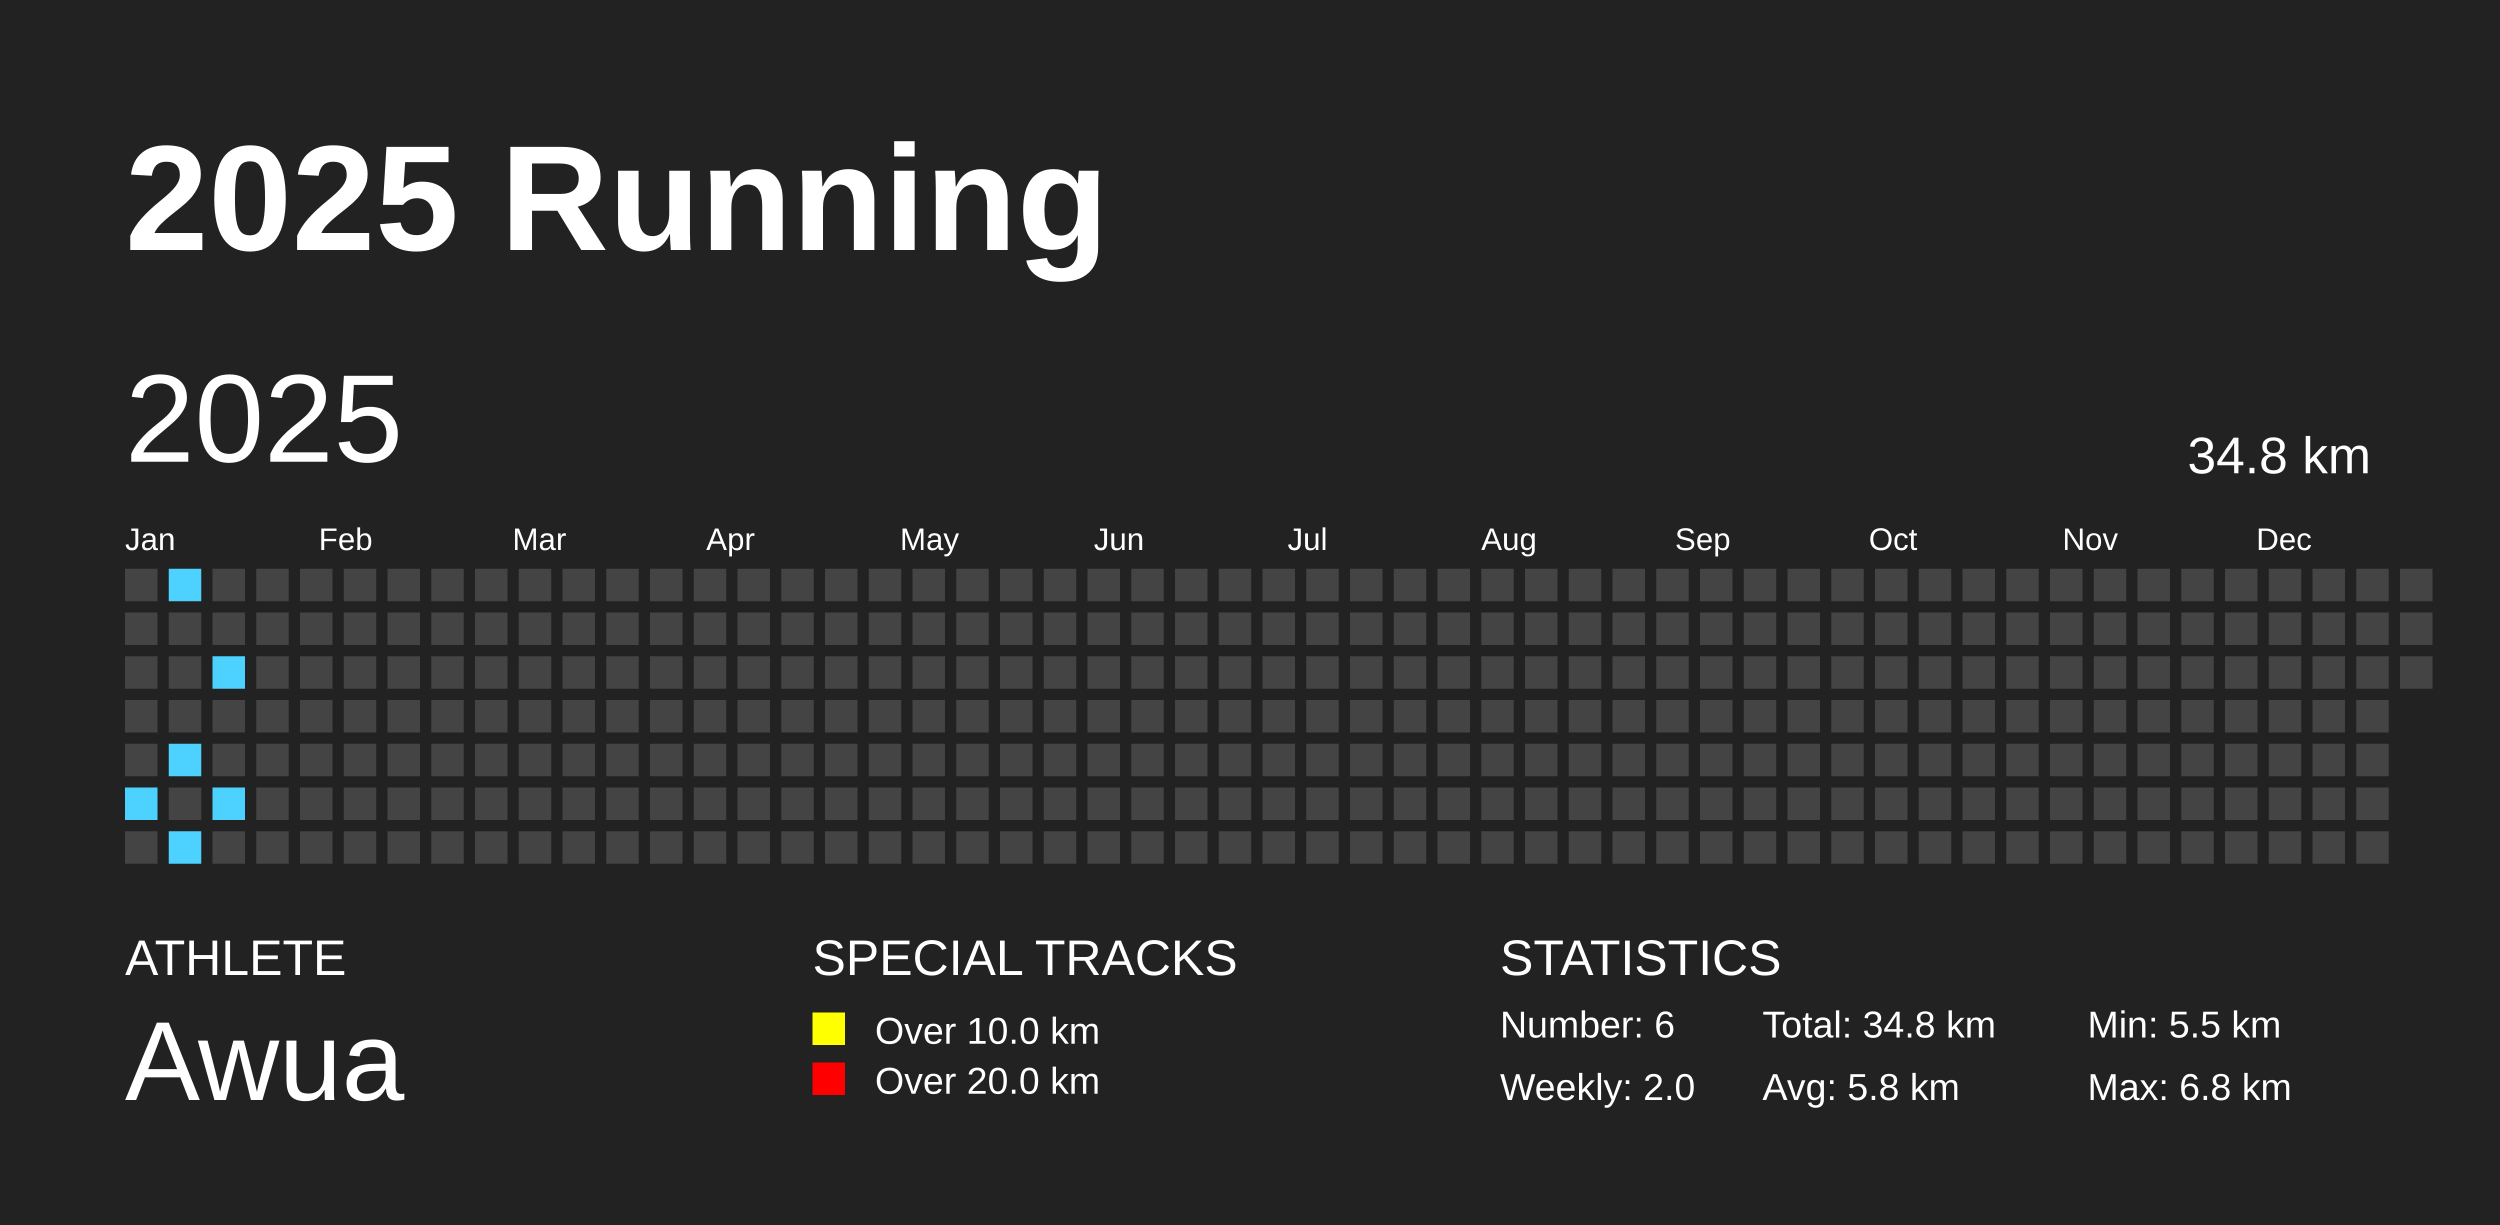
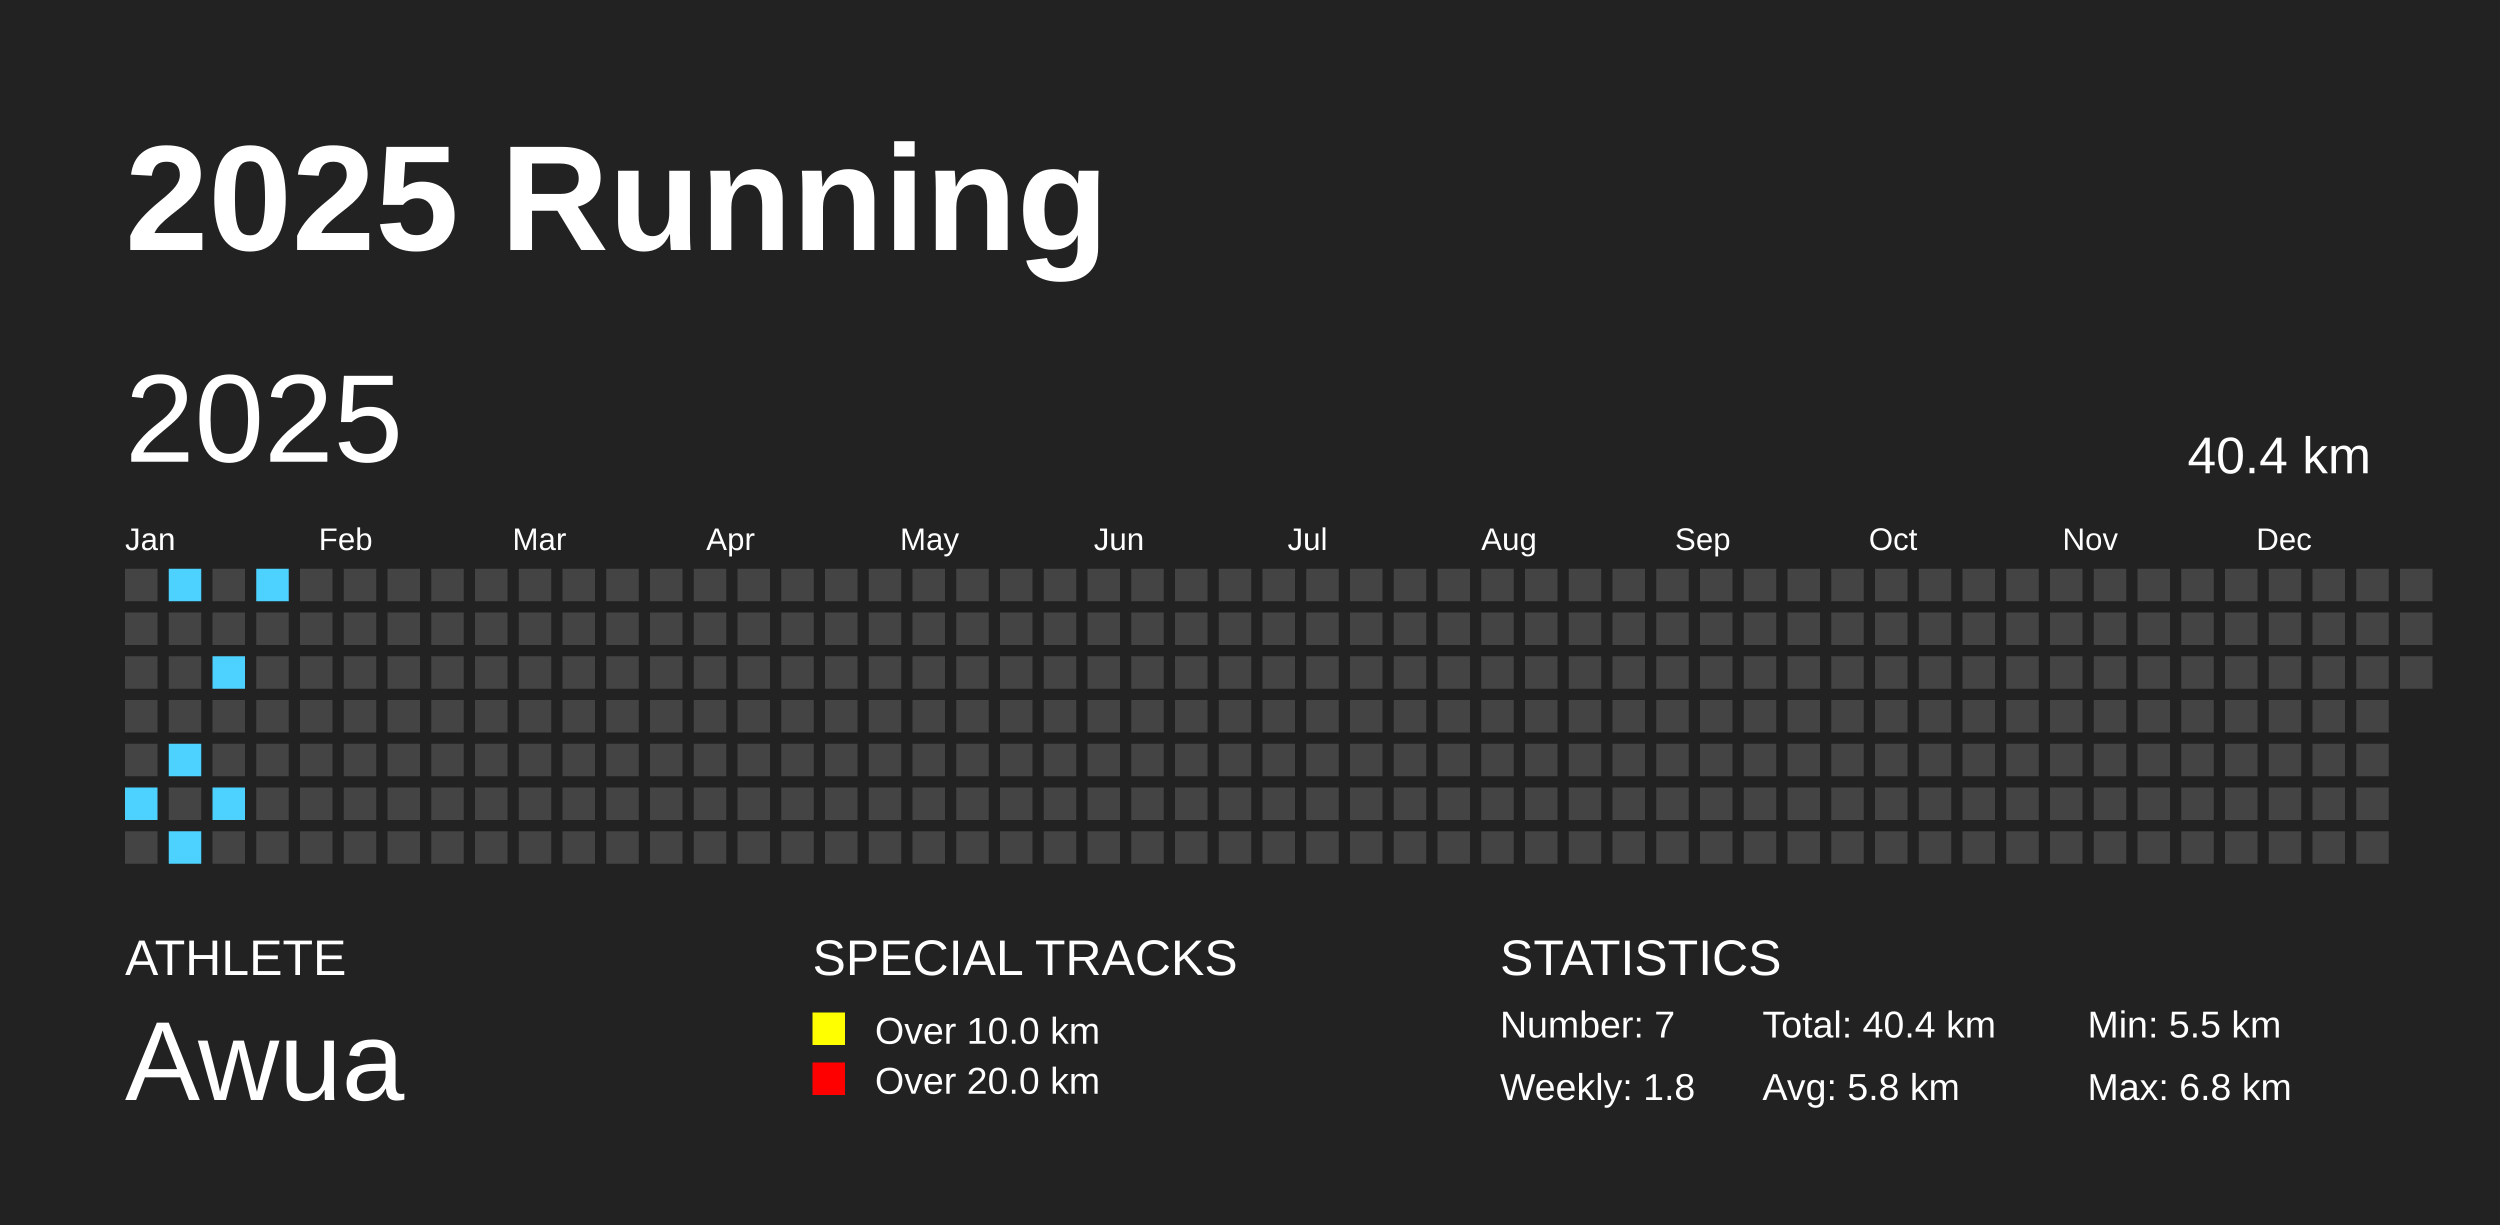
<svg xmlns="http://www.w3.org/2000/svg" baseProfile="full" height="98mm" version="1.1" viewBox="0,0,200,98" width="200mm">
  <defs />
  <rect fill="#222222" height="98" width="200" x="0" y="0" />
  <text fill="#FFFFFF" style="font-size:12px; font-family:Arial; font-weight:bold;" x="10" y="20">2025 Running</text>
  <text fill="#FFFFFF" style="font-size:4px; font-family:Arial" x="10" y="78">ATHLETE</text>
  <text fill="#FFFFFF" style="font-size:9px; font-family:Arial" x="10" y="88">Awua</text>
  <text fill="#FFFFFF" style="font-size:4px; font-family:Arial" x="65" y="78">SPECIAL TRACKS</text>
  <rect fill="yellow" height="2.6" width="2.6" x="65" y="81" />
  <text fill="#FFFFFF" style="font-size:3px; font-family:Arial" x="70" y="83.5">Over 10.0 km</text>
  <rect fill="red" height="2.6" width="2.6" x="65" y="85" />
  <text fill="#FFFFFF" style="font-size:3px; font-family:Arial" x="70" y="87.5">Over 20.0 km</text>
  <text fill="#FFFFFF" style="font-size:4px; font-family:Arial" x="120" y="78">STATISTICS</text>
-   <text fill="#FFFFFF" style="font-size:3px; font-family:Arial" x="120" y="83">Number: 6</text>
-   <text fill="#FFFFFF" style="font-size:3px; font-family:Arial" x="120" y="88">Weekly: 2.0</text>
-   <text fill="#FFFFFF" style="font-size:3px; font-family:Arial" x="141" y="83">Total: 34.8 km</text>
+   <text fill="#FFFFFF" style="font-size:3px; font-family:Arial" x="120" y="83">Number: 7</text>
+   <text fill="#FFFFFF" style="font-size:3px; font-family:Arial" x="120" y="88">Weekly: 1.8</text>
+   <text fill="#FFFFFF" style="font-size:3px; font-family:Arial" x="141" y="83">Total: 40.4 km</text>
  <text fill="#FFFFFF" style="font-size:3px; font-family:Arial" x="141" y="88">Avg: 5.8 km</text>
  <text fill="#FFFFFF" style="font-size:3px; font-family:Arial" x="167" y="83">Min: 5.5 km</text>
  <text fill="#FFFFFF" style="font-size:3px; font-family:Arial" x="167" y="88">Max: 6.8 km</text>
  <text dominant-baseline="hanging" fill="#FFFFFF" style="font-size:10.0px; font-family:Arial;" x="10" y="30">2025</text>
-   <text dominant-baseline="hanging" fill="#FFFFFF" style="font-size:4.125px; font-family:Arial;" x="175" y="35">34.8 km</text>
+   <text dominant-baseline="hanging" fill="#FFFFFF" style="font-size:4.125px; font-family:Arial;" x="175" y="35">40.4 km</text>
  <text fill="#FFFFFF" style="font-size:2.5px; font-family:Arial" x="10.0" y="44">Jan</text>
  <text fill="#FFFFFF" style="font-size:2.5px; font-family:Arial" x="25.5" y="44">Feb</text>
  <text fill="#FFFFFF" style="font-size:2.5px; font-family:Arial" x="41.0" y="44">Mar</text>
  <text fill="#FFFFFF" style="font-size:2.5px; font-family:Arial" x="56.5" y="44">Apr</text>
  <text fill="#FFFFFF" style="font-size:2.5px; font-family:Arial" x="72.0" y="44">May</text>
  <text fill="#FFFFFF" style="font-size:2.5px; font-family:Arial" x="87.5" y="44">Jun</text>
  <text fill="#FFFFFF" style="font-size:2.5px; font-family:Arial" x="103.0" y="44">Jul</text>
  <text fill="#FFFFFF" style="font-size:2.5px; font-family:Arial" x="118.5" y="44">Aug</text>
  <text fill="#FFFFFF" style="font-size:2.5px; font-family:Arial" x="134.0" y="44">Sep</text>
  <text fill="#FFFFFF" style="font-size:2.5px; font-family:Arial" x="149.5" y="44">Oct</text>
  <text fill="#FFFFFF" style="font-size:2.5px; font-family:Arial" x="165.0" y="44">Nov</text>
  <text fill="#FFFFFF" style="font-size:2.5px; font-family:Arial" x="180.5" y="44">Dec</text>
  <rect fill="#444444" height="2.6" width="2.6" x="10.0" y="45.5" />
  <rect fill="#444444" height="2.6" width="2.6" x="10.0" y="49.0" />
  <rect fill="#444444" height="2.6" width="2.6" x="10.0" y="52.5" />
  <rect fill="#444444" height="2.6" width="2.6" x="10.0" y="56.0" />
  <rect fill="#444444" height="2.6" width="2.6" x="10.0" y="59.5" />
  <rect fill="#4dd2ff" height="2.6" width="2.6" x="10.0" y="63.0" />
  <rect fill="#444444" height="2.6" width="2.6" x="10.0" y="66.5" />
  <rect fill="#4dd2ff" height="2.6" width="2.6" x="13.5" y="45.5" />
  <rect fill="#444444" height="2.6" width="2.6" x="13.5" y="49.0" />
  <rect fill="#444444" height="2.6" width="2.6" x="13.5" y="52.5" />
  <rect fill="#444444" height="2.6" width="2.6" x="13.5" y="56.0" />
  <rect fill="#4dd2ff" height="2.6" width="2.6" x="13.5" y="59.5" />
  <rect fill="#444444" height="2.6" width="2.6" x="13.5" y="63.0" />
  <rect fill="#4dd2ff" height="2.6" width="2.6" x="13.5" y="66.5" />
  <rect fill="#444444" height="2.6" width="2.6" x="17.0" y="45.5" />
  <rect fill="#444444" height="2.6" width="2.6" x="17.0" y="49.0" />
  <rect fill="#4dd2ff" height="2.6" width="2.6" x="17.0" y="52.5" />
  <rect fill="#444444" height="2.6" width="2.6" x="17.0" y="56.0" />
  <rect fill="#444444" height="2.6" width="2.6" x="17.0" y="59.5" />
  <rect fill="#4dd2ff" height="2.6" width="2.6" x="17.0" y="63.0" />
  <rect fill="#444444" height="2.6" width="2.6" x="17.0" y="66.5" />
-   <rect fill="#444444" height="2.6" width="2.6" x="20.5" y="45.5" />
+   <rect fill="#4dd2ff" height="2.6" width="2.6" x="20.5" y="45.5" />
  <rect fill="#444444" height="2.6" width="2.6" x="20.5" y="49.0" />
  <rect fill="#444444" height="2.6" width="2.6" x="20.5" y="52.5" />
  <rect fill="#444444" height="2.6" width="2.6" x="20.5" y="56.0" />
  <rect fill="#444444" height="2.6" width="2.6" x="20.5" y="59.5" />
  <rect fill="#444444" height="2.6" width="2.6" x="20.5" y="63.0" />
  <rect fill="#444444" height="2.6" width="2.6" x="20.5" y="66.5" />
  <rect fill="#444444" height="2.6" width="2.6" x="24.0" y="45.5" />
  <rect fill="#444444" height="2.6" width="2.6" x="24.0" y="49.0" />
  <rect fill="#444444" height="2.6" width="2.6" x="24.0" y="52.5" />
  <rect fill="#444444" height="2.6" width="2.6" x="24.0" y="56.0" />
  <rect fill="#444444" height="2.6" width="2.6" x="24.0" y="59.5" />
  <rect fill="#444444" height="2.6" width="2.6" x="24.0" y="63.0" />
  <rect fill="#444444" height="2.6" width="2.6" x="24.0" y="66.5" />
  <rect fill="#444444" height="2.6" width="2.6" x="27.5" y="45.5" />
  <rect fill="#444444" height="2.6" width="2.6" x="27.5" y="49.0" />
  <rect fill="#444444" height="2.6" width="2.6" x="27.5" y="52.5" />
  <rect fill="#444444" height="2.6" width="2.6" x="27.5" y="56.0" />
  <rect fill="#444444" height="2.6" width="2.6" x="27.5" y="59.5" />
  <rect fill="#444444" height="2.6" width="2.6" x="27.5" y="63.0" />
  <rect fill="#444444" height="2.6" width="2.6" x="27.5" y="66.5" />
  <rect fill="#444444" height="2.6" width="2.6" x="31.0" y="45.5" />
  <rect fill="#444444" height="2.6" width="2.6" x="31.0" y="49.0" />
  <rect fill="#444444" height="2.6" width="2.6" x="31.0" y="52.5" />
  <rect fill="#444444" height="2.6" width="2.6" x="31.0" y="56.0" />
  <rect fill="#444444" height="2.6" width="2.6" x="31.0" y="59.5" />
  <rect fill="#444444" height="2.6" width="2.6" x="31.0" y="63.0" />
  <rect fill="#444444" height="2.6" width="2.6" x="31.0" y="66.5" />
  <rect fill="#444444" height="2.6" width="2.6" x="34.5" y="45.5" />
  <rect fill="#444444" height="2.6" width="2.6" x="34.5" y="49.0" />
  <rect fill="#444444" height="2.6" width="2.6" x="34.5" y="52.5" />
  <rect fill="#444444" height="2.6" width="2.6" x="34.5" y="56.0" />
  <rect fill="#444444" height="2.6" width="2.6" x="34.5" y="59.5" />
  <rect fill="#444444" height="2.6" width="2.6" x="34.5" y="63.0" />
  <rect fill="#444444" height="2.6" width="2.6" x="34.5" y="66.5" />
  <rect fill="#444444" height="2.6" width="2.6" x="38.0" y="45.5" />
  <rect fill="#444444" height="2.6" width="2.6" x="38.0" y="49.0" />
  <rect fill="#444444" height="2.6" width="2.6" x="38.0" y="52.5" />
  <rect fill="#444444" height="2.6" width="2.6" x="38.0" y="56.0" />
  <rect fill="#444444" height="2.6" width="2.6" x="38.0" y="59.5" />
  <rect fill="#444444" height="2.6" width="2.6" x="38.0" y="63.0" />
  <rect fill="#444444" height="2.6" width="2.6" x="38.0" y="66.5" />
  <rect fill="#444444" height="2.6" width="2.6" x="41.5" y="45.5" />
  <rect fill="#444444" height="2.6" width="2.6" x="41.5" y="49.0" />
  <rect fill="#444444" height="2.6" width="2.6" x="41.5" y="52.5" />
  <rect fill="#444444" height="2.6" width="2.6" x="41.5" y="56.0" />
  <rect fill="#444444" height="2.6" width="2.6" x="41.5" y="59.5" />
  <rect fill="#444444" height="2.6" width="2.6" x="41.5" y="63.0" />
  <rect fill="#444444" height="2.6" width="2.6" x="41.5" y="66.5" />
  <rect fill="#444444" height="2.6" width="2.6" x="45.0" y="45.5" />
  <rect fill="#444444" height="2.6" width="2.6" x="45.0" y="49.0" />
  <rect fill="#444444" height="2.6" width="2.6" x="45.0" y="52.5" />
  <rect fill="#444444" height="2.6" width="2.6" x="45.0" y="56.0" />
  <rect fill="#444444" height="2.6" width="2.6" x="45.0" y="59.5" />
  <rect fill="#444444" height="2.6" width="2.6" x="45.0" y="63.0" />
  <rect fill="#444444" height="2.6" width="2.6" x="45.0" y="66.5" />
  <rect fill="#444444" height="2.6" width="2.6" x="48.5" y="45.5" />
  <rect fill="#444444" height="2.6" width="2.6" x="48.5" y="49.0" />
  <rect fill="#444444" height="2.6" width="2.6" x="48.5" y="52.5" />
  <rect fill="#444444" height="2.6" width="2.6" x="48.5" y="56.0" />
  <rect fill="#444444" height="2.6" width="2.6" x="48.5" y="59.5" />
  <rect fill="#444444" height="2.6" width="2.6" x="48.5" y="63.0" />
  <rect fill="#444444" height="2.6" width="2.6" x="48.5" y="66.5" />
  <rect fill="#444444" height="2.6" width="2.6" x="52.0" y="45.5" />
  <rect fill="#444444" height="2.6" width="2.6" x="52.0" y="49.0" />
  <rect fill="#444444" height="2.6" width="2.6" x="52.0" y="52.5" />
  <rect fill="#444444" height="2.6" width="2.6" x="52.0" y="56.0" />
  <rect fill="#444444" height="2.6" width="2.6" x="52.0" y="59.5" />
  <rect fill="#444444" height="2.6" width="2.6" x="52.0" y="63.0" />
  <rect fill="#444444" height="2.6" width="2.6" x="52.0" y="66.5" />
  <rect fill="#444444" height="2.6" width="2.6" x="55.5" y="45.5" />
  <rect fill="#444444" height="2.6" width="2.6" x="55.5" y="49.0" />
  <rect fill="#444444" height="2.6" width="2.6" x="55.5" y="52.5" />
  <rect fill="#444444" height="2.6" width="2.6" x="55.5" y="56.0" />
  <rect fill="#444444" height="2.6" width="2.6" x="55.5" y="59.5" />
  <rect fill="#444444" height="2.6" width="2.6" x="55.5" y="63.0" />
  <rect fill="#444444" height="2.6" width="2.6" x="55.5" y="66.5" />
  <rect fill="#444444" height="2.6" width="2.6" x="59.0" y="45.5" />
  <rect fill="#444444" height="2.6" width="2.6" x="59.0" y="49.0" />
  <rect fill="#444444" height="2.6" width="2.6" x="59.0" y="52.5" />
  <rect fill="#444444" height="2.6" width="2.6" x="59.0" y="56.0" />
  <rect fill="#444444" height="2.6" width="2.6" x="59.0" y="59.5" />
  <rect fill="#444444" height="2.6" width="2.6" x="59.0" y="63.0" />
  <rect fill="#444444" height="2.6" width="2.6" x="59.0" y="66.5" />
  <rect fill="#444444" height="2.6" width="2.6" x="62.5" y="45.5" />
  <rect fill="#444444" height="2.6" width="2.6" x="62.5" y="49.0" />
  <rect fill="#444444" height="2.6" width="2.6" x="62.5" y="52.5" />
  <rect fill="#444444" height="2.6" width="2.6" x="62.5" y="56.0" />
  <rect fill="#444444" height="2.6" width="2.6" x="62.5" y="59.5" />
  <rect fill="#444444" height="2.6" width="2.6" x="62.5" y="63.0" />
  <rect fill="#444444" height="2.6" width="2.6" x="62.5" y="66.5" />
  <rect fill="#444444" height="2.6" width="2.6" x="66.0" y="45.5" />
  <rect fill="#444444" height="2.6" width="2.6" x="66.0" y="49.0" />
  <rect fill="#444444" height="2.6" width="2.6" x="66.0" y="52.5" />
  <rect fill="#444444" height="2.6" width="2.6" x="66.0" y="56.0" />
  <rect fill="#444444" height="2.6" width="2.6" x="66.0" y="59.5" />
  <rect fill="#444444" height="2.6" width="2.6" x="66.0" y="63.0" />
  <rect fill="#444444" height="2.6" width="2.6" x="66.0" y="66.5" />
  <rect fill="#444444" height="2.6" width="2.6" x="69.5" y="45.5" />
  <rect fill="#444444" height="2.6" width="2.6" x="69.5" y="49.0" />
  <rect fill="#444444" height="2.6" width="2.6" x="69.5" y="52.5" />
  <rect fill="#444444" height="2.6" width="2.6" x="69.5" y="56.0" />
  <rect fill="#444444" height="2.6" width="2.6" x="69.5" y="59.5" />
  <rect fill="#444444" height="2.6" width="2.6" x="69.5" y="63.0" />
  <rect fill="#444444" height="2.6" width="2.6" x="69.5" y="66.5" />
  <rect fill="#444444" height="2.6" width="2.6" x="73.0" y="45.5" />
  <rect fill="#444444" height="2.6" width="2.6" x="73.0" y="49.0" />
  <rect fill="#444444" height="2.6" width="2.6" x="73.0" y="52.5" />
  <rect fill="#444444" height="2.6" width="2.6" x="73.0" y="56.0" />
  <rect fill="#444444" height="2.6" width="2.6" x="73.0" y="59.5" />
  <rect fill="#444444" height="2.6" width="2.6" x="73.0" y="63.0" />
  <rect fill="#444444" height="2.6" width="2.6" x="73.0" y="66.5" />
  <rect fill="#444444" height="2.6" width="2.6" x="76.5" y="45.5" />
  <rect fill="#444444" height="2.6" width="2.6" x="76.5" y="49.0" />
  <rect fill="#444444" height="2.6" width="2.6" x="76.5" y="52.5" />
  <rect fill="#444444" height="2.6" width="2.6" x="76.5" y="56.0" />
  <rect fill="#444444" height="2.6" width="2.6" x="76.5" y="59.5" />
  <rect fill="#444444" height="2.6" width="2.6" x="76.5" y="63.0" />
  <rect fill="#444444" height="2.6" width="2.6" x="76.5" y="66.5" />
  <rect fill="#444444" height="2.6" width="2.6" x="80.0" y="45.5" />
  <rect fill="#444444" height="2.6" width="2.6" x="80.0" y="49.0" />
  <rect fill="#444444" height="2.6" width="2.6" x="80.0" y="52.5" />
  <rect fill="#444444" height="2.6" width="2.6" x="80.0" y="56.0" />
  <rect fill="#444444" height="2.6" width="2.6" x="80.0" y="59.5" />
  <rect fill="#444444" height="2.6" width="2.6" x="80.0" y="63.0" />
  <rect fill="#444444" height="2.6" width="2.6" x="80.0" y="66.5" />
  <rect fill="#444444" height="2.6" width="2.6" x="83.5" y="45.5" />
  <rect fill="#444444" height="2.6" width="2.6" x="83.5" y="49.0" />
  <rect fill="#444444" height="2.6" width="2.6" x="83.5" y="52.5" />
  <rect fill="#444444" height="2.6" width="2.6" x="83.5" y="56.0" />
  <rect fill="#444444" height="2.6" width="2.6" x="83.5" y="59.5" />
  <rect fill="#444444" height="2.6" width="2.6" x="83.5" y="63.0" />
  <rect fill="#444444" height="2.6" width="2.6" x="83.5" y="66.5" />
  <rect fill="#444444" height="2.6" width="2.6" x="87.0" y="45.5" />
  <rect fill="#444444" height="2.6" width="2.6" x="87.0" y="49.0" />
  <rect fill="#444444" height="2.6" width="2.6" x="87.0" y="52.5" />
  <rect fill="#444444" height="2.6" width="2.6" x="87.0" y="56.0" />
  <rect fill="#444444" height="2.6" width="2.6" x="87.0" y="59.5" />
  <rect fill="#444444" height="2.6" width="2.6" x="87.0" y="63.0" />
  <rect fill="#444444" height="2.6" width="2.6" x="87.0" y="66.5" />
  <rect fill="#444444" height="2.6" width="2.6" x="90.5" y="45.5" />
  <rect fill="#444444" height="2.6" width="2.6" x="90.5" y="49.0" />
  <rect fill="#444444" height="2.6" width="2.6" x="90.5" y="52.5" />
  <rect fill="#444444" height="2.6" width="2.6" x="90.5" y="56.0" />
  <rect fill="#444444" height="2.6" width="2.6" x="90.5" y="59.5" />
  <rect fill="#444444" height="2.6" width="2.6" x="90.5" y="63.0" />
  <rect fill="#444444" height="2.6" width="2.6" x="90.5" y="66.5" />
  <rect fill="#444444" height="2.6" width="2.6" x="94.0" y="45.5" />
  <rect fill="#444444" height="2.6" width="2.6" x="94.0" y="49.0" />
  <rect fill="#444444" height="2.6" width="2.6" x="94.0" y="52.5" />
  <rect fill="#444444" height="2.6" width="2.6" x="94.0" y="56.0" />
  <rect fill="#444444" height="2.6" width="2.6" x="94.0" y="59.5" />
  <rect fill="#444444" height="2.6" width="2.6" x="94.0" y="63.0" />
  <rect fill="#444444" height="2.6" width="2.6" x="94.0" y="66.5" />
  <rect fill="#444444" height="2.6" width="2.6" x="97.5" y="45.5" />
  <rect fill="#444444" height="2.6" width="2.6" x="97.5" y="49.0" />
  <rect fill="#444444" height="2.6" width="2.6" x="97.5" y="52.5" />
  <rect fill="#444444" height="2.6" width="2.6" x="97.5" y="56.0" />
  <rect fill="#444444" height="2.6" width="2.6" x="97.5" y="59.5" />
  <rect fill="#444444" height="2.6" width="2.6" x="97.5" y="63.0" />
  <rect fill="#444444" height="2.6" width="2.6" x="97.5" y="66.5" />
  <rect fill="#444444" height="2.6" width="2.6" x="101.0" y="45.5" />
  <rect fill="#444444" height="2.6" width="2.6" x="101.0" y="49.0" />
  <rect fill="#444444" height="2.6" width="2.6" x="101.0" y="52.5" />
  <rect fill="#444444" height="2.6" width="2.6" x="101.0" y="56.0" />
  <rect fill="#444444" height="2.6" width="2.6" x="101.0" y="59.5" />
  <rect fill="#444444" height="2.6" width="2.6" x="101.0" y="63.0" />
  <rect fill="#444444" height="2.6" width="2.6" x="101.0" y="66.5" />
  <rect fill="#444444" height="2.6" width="2.6" x="104.5" y="45.5" />
  <rect fill="#444444" height="2.6" width="2.6" x="104.5" y="49.0" />
  <rect fill="#444444" height="2.6" width="2.6" x="104.5" y="52.5" />
  <rect fill="#444444" height="2.6" width="2.6" x="104.5" y="56.0" />
  <rect fill="#444444" height="2.6" width="2.6" x="104.5" y="59.5" />
  <rect fill="#444444" height="2.6" width="2.6" x="104.5" y="63.0" />
  <rect fill="#444444" height="2.6" width="2.6" x="104.5" y="66.5" />
  <rect fill="#444444" height="2.6" width="2.6" x="108.0" y="45.5" />
  <rect fill="#444444" height="2.6" width="2.6" x="108.0" y="49.0" />
  <rect fill="#444444" height="2.6" width="2.6" x="108.0" y="52.5" />
  <rect fill="#444444" height="2.6" width="2.6" x="108.0" y="56.0" />
  <rect fill="#444444" height="2.6" width="2.6" x="108.0" y="59.5" />
  <rect fill="#444444" height="2.6" width="2.6" x="108.0" y="63.0" />
  <rect fill="#444444" height="2.6" width="2.6" x="108.0" y="66.5" />
  <rect fill="#444444" height="2.6" width="2.6" x="111.5" y="45.5" />
  <rect fill="#444444" height="2.6" width="2.6" x="111.5" y="49.0" />
  <rect fill="#444444" height="2.6" width="2.6" x="111.5" y="52.5" />
  <rect fill="#444444" height="2.6" width="2.6" x="111.5" y="56.0" />
  <rect fill="#444444" height="2.6" width="2.6" x="111.5" y="59.5" />
  <rect fill="#444444" height="2.6" width="2.6" x="111.5" y="63.0" />
  <rect fill="#444444" height="2.6" width="2.6" x="111.5" y="66.5" />
  <rect fill="#444444" height="2.6" width="2.6" x="115.0" y="45.5" />
  <rect fill="#444444" height="2.6" width="2.6" x="115.0" y="49.0" />
  <rect fill="#444444" height="2.6" width="2.6" x="115.0" y="52.5" />
  <rect fill="#444444" height="2.6" width="2.6" x="115.0" y="56.0" />
  <rect fill="#444444" height="2.6" width="2.6" x="115.0" y="59.5" />
  <rect fill="#444444" height="2.6" width="2.6" x="115.0" y="63.0" />
  <rect fill="#444444" height="2.6" width="2.6" x="115.0" y="66.5" />
  <rect fill="#444444" height="2.6" width="2.6" x="118.5" y="45.5" />
  <rect fill="#444444" height="2.6" width="2.6" x="118.5" y="49.0" />
  <rect fill="#444444" height="2.6" width="2.6" x="118.5" y="52.5" />
  <rect fill="#444444" height="2.6" width="2.6" x="118.5" y="56.0" />
  <rect fill="#444444" height="2.6" width="2.6" x="118.5" y="59.5" />
  <rect fill="#444444" height="2.6" width="2.6" x="118.5" y="63.0" />
  <rect fill="#444444" height="2.6" width="2.6" x="118.5" y="66.5" />
  <rect fill="#444444" height="2.6" width="2.6" x="122.0" y="45.5" />
  <rect fill="#444444" height="2.6" width="2.6" x="122.0" y="49.0" />
  <rect fill="#444444" height="2.6" width="2.6" x="122.0" y="52.5" />
  <rect fill="#444444" height="2.6" width="2.6" x="122.0" y="56.0" />
  <rect fill="#444444" height="2.6" width="2.6" x="122.0" y="59.5" />
  <rect fill="#444444" height="2.6" width="2.6" x="122.0" y="63.0" />
  <rect fill="#444444" height="2.6" width="2.6" x="122.0" y="66.5" />
  <rect fill="#444444" height="2.6" width="2.6" x="125.5" y="45.5" />
  <rect fill="#444444" height="2.6" width="2.6" x="125.5" y="49.0" />
  <rect fill="#444444" height="2.6" width="2.6" x="125.5" y="52.5" />
  <rect fill="#444444" height="2.6" width="2.6" x="125.5" y="56.0" />
  <rect fill="#444444" height="2.6" width="2.6" x="125.5" y="59.5" />
  <rect fill="#444444" height="2.6" width="2.6" x="125.5" y="63.0" />
  <rect fill="#444444" height="2.6" width="2.6" x="125.5" y="66.5" />
  <rect fill="#444444" height="2.6" width="2.6" x="129.0" y="45.5" />
  <rect fill="#444444" height="2.6" width="2.6" x="129.0" y="49.0" />
  <rect fill="#444444" height="2.6" width="2.6" x="129.0" y="52.5" />
  <rect fill="#444444" height="2.6" width="2.6" x="129.0" y="56.0" />
  <rect fill="#444444" height="2.6" width="2.6" x="129.0" y="59.5" />
  <rect fill="#444444" height="2.6" width="2.6" x="129.0" y="63.0" />
  <rect fill="#444444" height="2.6" width="2.6" x="129.0" y="66.5" />
  <rect fill="#444444" height="2.6" width="2.6" x="132.5" y="45.5" />
  <rect fill="#444444" height="2.6" width="2.6" x="132.5" y="49.0" />
  <rect fill="#444444" height="2.6" width="2.6" x="132.5" y="52.5" />
  <rect fill="#444444" height="2.6" width="2.6" x="132.5" y="56.0" />
  <rect fill="#444444" height="2.6" width="2.6" x="132.5" y="59.5" />
  <rect fill="#444444" height="2.6" width="2.6" x="132.5" y="63.0" />
  <rect fill="#444444" height="2.6" width="2.6" x="132.5" y="66.5" />
  <rect fill="#444444" height="2.6" width="2.6" x="136.0" y="45.5" />
  <rect fill="#444444" height="2.6" width="2.6" x="136.0" y="49.0" />
  <rect fill="#444444" height="2.6" width="2.6" x="136.0" y="52.5" />
  <rect fill="#444444" height="2.6" width="2.6" x="136.0" y="56.0" />
  <rect fill="#444444" height="2.6" width="2.6" x="136.0" y="59.5" />
  <rect fill="#444444" height="2.6" width="2.6" x="136.0" y="63.0" />
  <rect fill="#444444" height="2.6" width="2.6" x="136.0" y="66.5" />
  <rect fill="#444444" height="2.6" width="2.6" x="139.5" y="45.5" />
  <rect fill="#444444" height="2.6" width="2.6" x="139.5" y="49.0" />
  <rect fill="#444444" height="2.6" width="2.6" x="139.5" y="52.5" />
  <rect fill="#444444" height="2.6" width="2.6" x="139.5" y="56.0" />
  <rect fill="#444444" height="2.6" width="2.6" x="139.5" y="59.5" />
  <rect fill="#444444" height="2.6" width="2.6" x="139.5" y="63.0" />
  <rect fill="#444444" height="2.6" width="2.6" x="139.5" y="66.5" />
  <rect fill="#444444" height="2.6" width="2.6" x="143.0" y="45.5" />
  <rect fill="#444444" height="2.6" width="2.6" x="143.0" y="49.0" />
  <rect fill="#444444" height="2.6" width="2.6" x="143.0" y="52.5" />
  <rect fill="#444444" height="2.6" width="2.6" x="143.0" y="56.0" />
  <rect fill="#444444" height="2.6" width="2.6" x="143.0" y="59.5" />
  <rect fill="#444444" height="2.6" width="2.6" x="143.0" y="63.0" />
  <rect fill="#444444" height="2.6" width="2.6" x="143.0" y="66.5" />
  <rect fill="#444444" height="2.6" width="2.6" x="146.5" y="45.5" />
  <rect fill="#444444" height="2.6" width="2.6" x="146.5" y="49.0" />
  <rect fill="#444444" height="2.6" width="2.6" x="146.5" y="52.5" />
  <rect fill="#444444" height="2.6" width="2.6" x="146.5" y="56.0" />
  <rect fill="#444444" height="2.6" width="2.6" x="146.5" y="59.5" />
  <rect fill="#444444" height="2.6" width="2.6" x="146.5" y="63.0" />
  <rect fill="#444444" height="2.6" width="2.6" x="146.5" y="66.5" />
  <rect fill="#444444" height="2.6" width="2.6" x="150.0" y="45.5" />
  <rect fill="#444444" height="2.6" width="2.6" x="150.0" y="49.0" />
  <rect fill="#444444" height="2.6" width="2.6" x="150.0" y="52.5" />
  <rect fill="#444444" height="2.6" width="2.6" x="150.0" y="56.0" />
  <rect fill="#444444" height="2.6" width="2.6" x="150.0" y="59.5" />
  <rect fill="#444444" height="2.6" width="2.6" x="150.0" y="63.0" />
  <rect fill="#444444" height="2.6" width="2.6" x="150.0" y="66.5" />
  <rect fill="#444444" height="2.6" width="2.6" x="153.5" y="45.5" />
  <rect fill="#444444" height="2.6" width="2.6" x="153.5" y="49.0" />
  <rect fill="#444444" height="2.6" width="2.6" x="153.5" y="52.5" />
  <rect fill="#444444" height="2.6" width="2.6" x="153.5" y="56.0" />
  <rect fill="#444444" height="2.6" width="2.6" x="153.5" y="59.5" />
  <rect fill="#444444" height="2.6" width="2.6" x="153.5" y="63.0" />
  <rect fill="#444444" height="2.6" width="2.6" x="153.5" y="66.5" />
  <rect fill="#444444" height="2.6" width="2.6" x="157.0" y="45.5" />
  <rect fill="#444444" height="2.6" width="2.6" x="157.0" y="49.0" />
  <rect fill="#444444" height="2.6" width="2.6" x="157.0" y="52.5" />
  <rect fill="#444444" height="2.6" width="2.6" x="157.0" y="56.0" />
  <rect fill="#444444" height="2.6" width="2.6" x="157.0" y="59.5" />
  <rect fill="#444444" height="2.6" width="2.6" x="157.0" y="63.0" />
  <rect fill="#444444" height="2.6" width="2.6" x="157.0" y="66.5" />
  <rect fill="#444444" height="2.6" width="2.6" x="160.5" y="45.5" />
  <rect fill="#444444" height="2.6" width="2.6" x="160.5" y="49.0" />
  <rect fill="#444444" height="2.6" width="2.6" x="160.5" y="52.5" />
  <rect fill="#444444" height="2.6" width="2.6" x="160.5" y="56.0" />
  <rect fill="#444444" height="2.6" width="2.6" x="160.5" y="59.5" />
  <rect fill="#444444" height="2.6" width="2.6" x="160.5" y="63.0" />
  <rect fill="#444444" height="2.6" width="2.6" x="160.5" y="66.5" />
  <rect fill="#444444" height="2.6" width="2.6" x="164.0" y="45.5" />
  <rect fill="#444444" height="2.6" width="2.6" x="164.0" y="49.0" />
  <rect fill="#444444" height="2.6" width="2.6" x="164.0" y="52.5" />
  <rect fill="#444444" height="2.6" width="2.6" x="164.0" y="56.0" />
  <rect fill="#444444" height="2.6" width="2.6" x="164.0" y="59.5" />
  <rect fill="#444444" height="2.6" width="2.6" x="164.0" y="63.0" />
  <rect fill="#444444" height="2.6" width="2.6" x="164.0" y="66.5" />
  <rect fill="#444444" height="2.6" width="2.6" x="167.5" y="45.5" />
  <rect fill="#444444" height="2.6" width="2.6" x="167.5" y="49.0" />
  <rect fill="#444444" height="2.6" width="2.6" x="167.5" y="52.5" />
  <rect fill="#444444" height="2.6" width="2.6" x="167.5" y="56.0" />
  <rect fill="#444444" height="2.6" width="2.6" x="167.5" y="59.5" />
  <rect fill="#444444" height="2.6" width="2.6" x="167.5" y="63.0" />
  <rect fill="#444444" height="2.6" width="2.6" x="167.5" y="66.5" />
  <rect fill="#444444" height="2.6" width="2.6" x="171.0" y="45.5" />
  <rect fill="#444444" height="2.6" width="2.6" x="171.0" y="49.0" />
  <rect fill="#444444" height="2.6" width="2.6" x="171.0" y="52.5" />
  <rect fill="#444444" height="2.6" width="2.6" x="171.0" y="56.0" />
  <rect fill="#444444" height="2.6" width="2.6" x="171.0" y="59.5" />
  <rect fill="#444444" height="2.6" width="2.6" x="171.0" y="63.0" />
  <rect fill="#444444" height="2.6" width="2.6" x="171.0" y="66.5" />
  <rect fill="#444444" height="2.6" width="2.6" x="174.5" y="45.5" />
  <rect fill="#444444" height="2.6" width="2.6" x="174.5" y="49.0" />
  <rect fill="#444444" height="2.6" width="2.6" x="174.5" y="52.5" />
  <rect fill="#444444" height="2.6" width="2.6" x="174.5" y="56.0" />
  <rect fill="#444444" height="2.6" width="2.6" x="174.5" y="59.5" />
  <rect fill="#444444" height="2.6" width="2.6" x="174.5" y="63.0" />
  <rect fill="#444444" height="2.6" width="2.6" x="174.5" y="66.5" />
  <rect fill="#444444" height="2.6" width="2.6" x="178.0" y="45.5" />
  <rect fill="#444444" height="2.6" width="2.6" x="178.0" y="49.0" />
  <rect fill="#444444" height="2.6" width="2.6" x="178.0" y="52.5" />
  <rect fill="#444444" height="2.6" width="2.6" x="178.0" y="56.0" />
  <rect fill="#444444" height="2.6" width="2.6" x="178.0" y="59.5" />
  <rect fill="#444444" height="2.6" width="2.6" x="178.0" y="63.0" />
  <rect fill="#444444" height="2.6" width="2.6" x="178.0" y="66.5" />
  <rect fill="#444444" height="2.6" width="2.6" x="181.5" y="45.5" />
  <rect fill="#444444" height="2.6" width="2.6" x="181.5" y="49.0" />
  <rect fill="#444444" height="2.6" width="2.6" x="181.5" y="52.5" />
  <rect fill="#444444" height="2.6" width="2.6" x="181.5" y="56.0" />
  <rect fill="#444444" height="2.6" width="2.6" x="181.5" y="59.5" />
  <rect fill="#444444" height="2.6" width="2.6" x="181.5" y="63.0" />
  <rect fill="#444444" height="2.6" width="2.6" x="181.5" y="66.5" />
  <rect fill="#444444" height="2.6" width="2.6" x="185.0" y="45.5" />
  <rect fill="#444444" height="2.6" width="2.6" x="185.0" y="49.0" />
  <rect fill="#444444" height="2.6" width="2.6" x="185.0" y="52.5" />
  <rect fill="#444444" height="2.6" width="2.6" x="185.0" y="56.0" />
  <rect fill="#444444" height="2.6" width="2.6" x="185.0" y="59.5" />
  <rect fill="#444444" height="2.6" width="2.6" x="185.0" y="63.0" />
  <rect fill="#444444" height="2.6" width="2.6" x="185.0" y="66.5" />
  <rect fill="#444444" height="2.6" width="2.6" x="188.5" y="45.5" />
  <rect fill="#444444" height="2.6" width="2.6" x="188.5" y="49.0" />
  <rect fill="#444444" height="2.6" width="2.6" x="188.5" y="52.5" />
  <rect fill="#444444" height="2.6" width="2.6" x="188.5" y="56.0" />
  <rect fill="#444444" height="2.6" width="2.6" x="188.5" y="59.5" />
  <rect fill="#444444" height="2.6" width="2.6" x="188.5" y="63.0" />
  <rect fill="#444444" height="2.6" width="2.6" x="188.5" y="66.5" />
  <rect fill="#444444" height="2.6" width="2.6" x="192.0" y="45.5" />
  <rect fill="#444444" height="2.6" width="2.6" x="192.0" y="49.0" />
  <rect fill="#444444" height="2.6" width="2.6" x="192.0" y="52.5" />
</svg>
